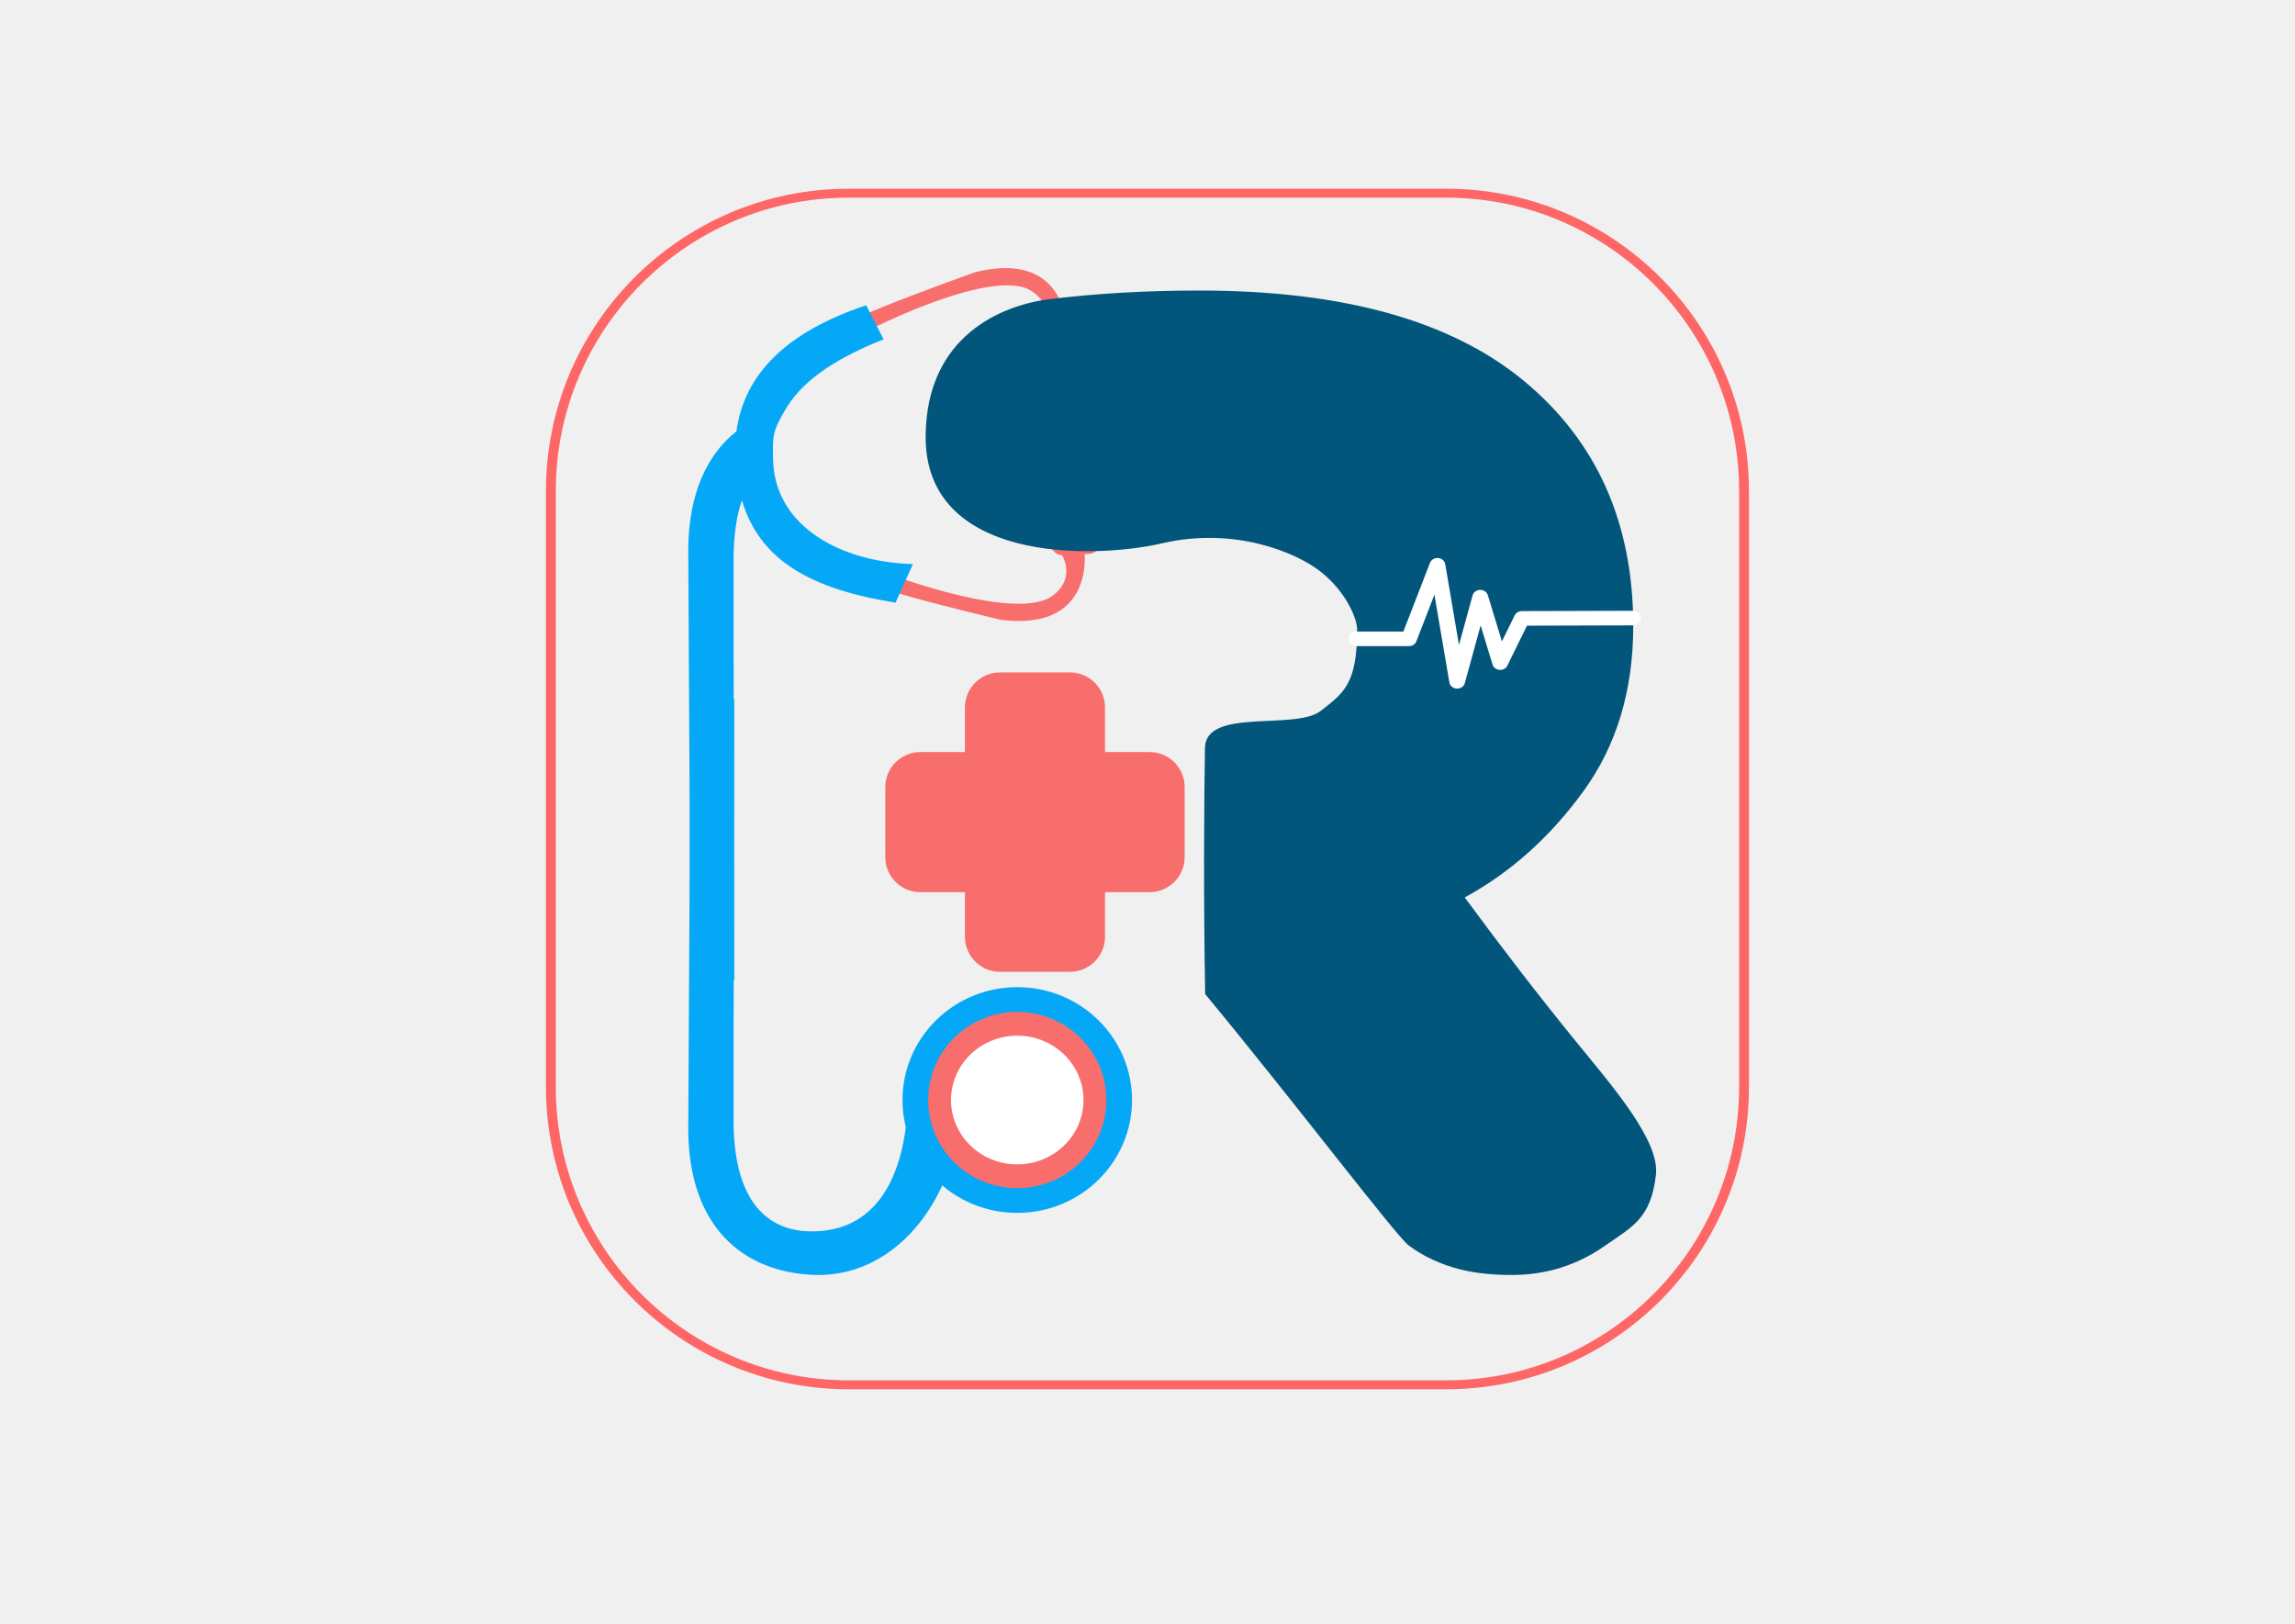
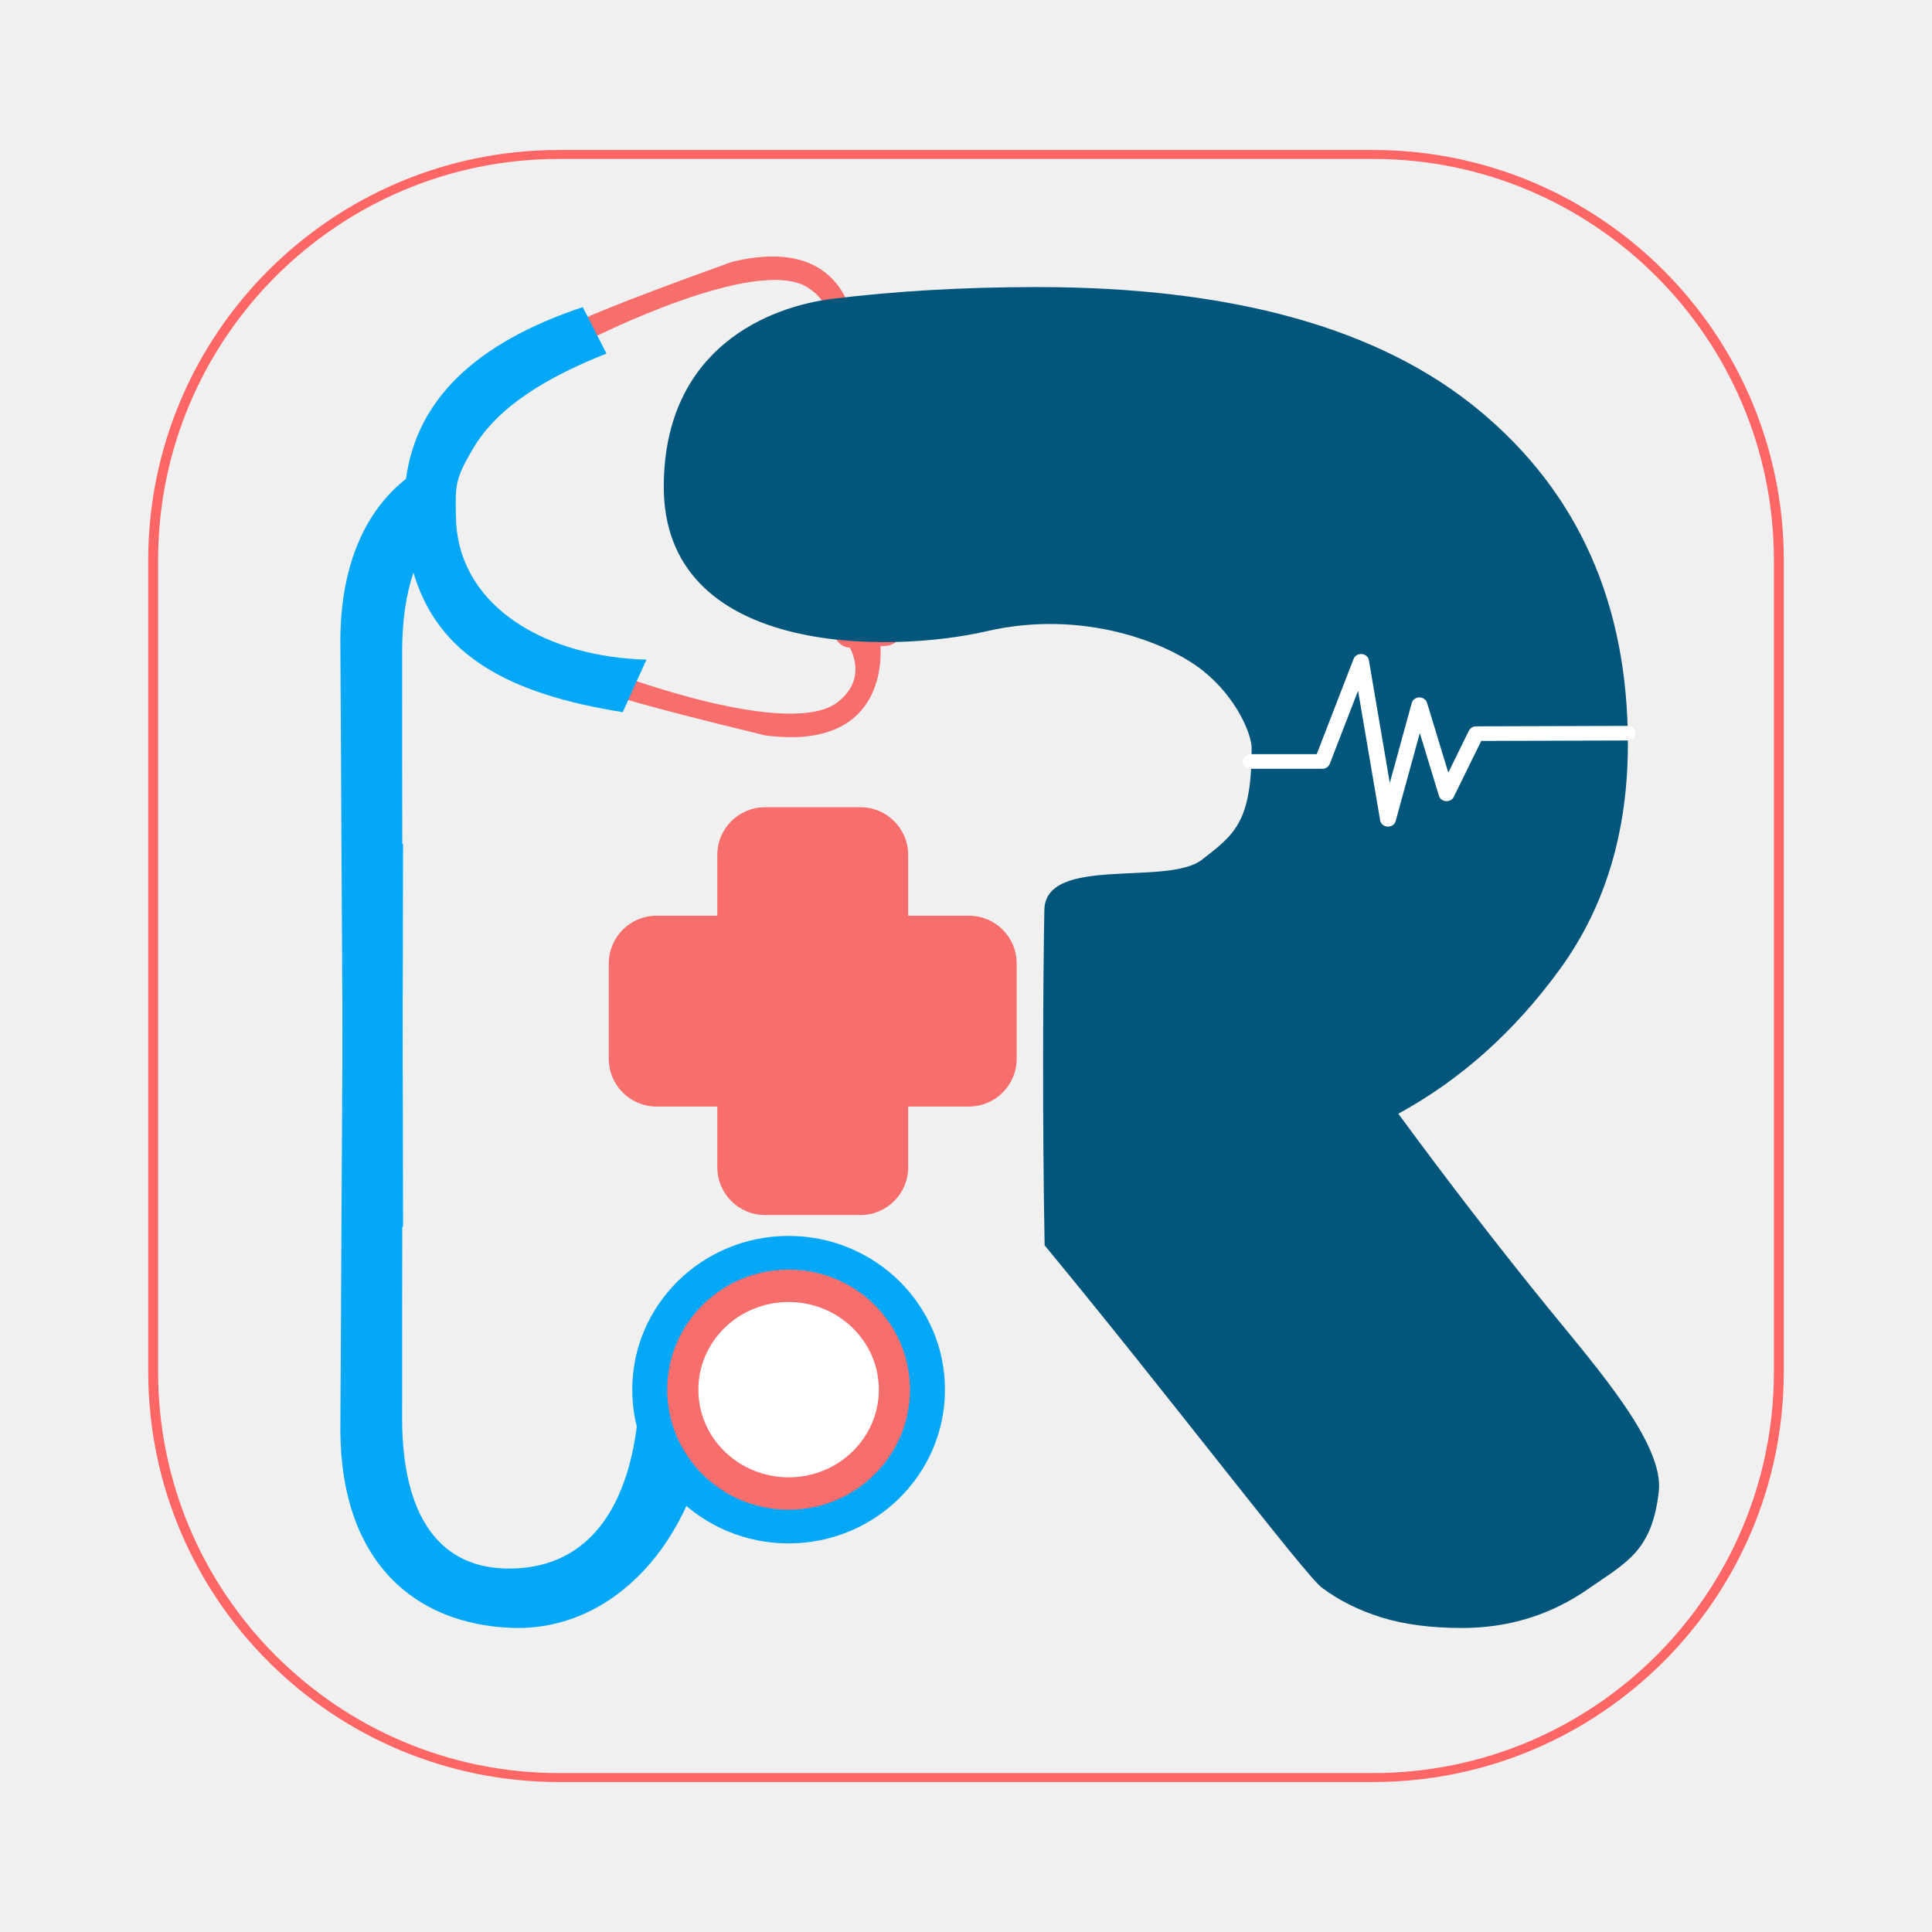
- <svg xmlns="http://www.w3.org/2000/svg" width="100%" height="100%" viewBox="0 0 3508 2481" version="1.1" xml:space="preserve" style="fill-rule:evenodd;clip-rule:evenodd;stroke-linecap:round;stroke-linejoin:round;stroke-miterlimit:1.5;">
-   <g transform="matrix(2.03707,0,0,2.03707,-373.464,-1252.57)">
+ <svg xmlns="http://www.w3.org/2000/svg" width="100%" height="100%" viewBox="0 0 1024 1024" version="1.1" xml:space="preserve" style="fill-rule:evenodd;clip-rule:evenodd;stroke-linecap:round;stroke-linejoin:round;stroke-miterlimit:1.5;">
+   <g transform="matrix(0.962398,0,0,0.962152,-493.074,-649.215)">
    <g transform="matrix(0.0554955,1.02039,-1.18527,0.0644631,2001.35,105.901)">
      <path d="M683.788,890.656L683.788,888.104C683.788,883.734 687.909,880.187 692.985,880.187L692.985,911.858C688.276,911.858 684.389,908.805 683.852,904.874C679.66,903.169 665.499,898.775 654.94,911.858C636.273,934.988 676.166,1012.97 676.166,1012.97L666.021,1017.71C666.021,1017.71 660.066,1006.35 639.135,946.288C627.389,892.358 675.261,890.555 683.788,890.656Z" style="fill:rgb(248,110,108);" />
    </g>
    <g transform="matrix(-0.0554955,-1.02039,-1.18527,0.0644631,2090.84,1671.03)">
      <path d="M683.788,890.656L683.788,888.104C683.788,883.734 687.909,880.187 692.985,880.187L692.985,911.858C688.276,911.858 684.389,908.805 683.852,904.874C679.66,903.169 665.499,898.775 654.94,911.858C636.273,934.988 676.166,1012.97 676.166,1012.97L666.021,1017.71C666.021,1017.71 660.066,1006.35 639.135,946.288C627.389,892.358 675.261,890.555 683.788,890.656Z" style="fill:rgb(248,110,108);" />
    </g>
    <g transform="matrix(1,0,0,1,-26.8935,-20.1779)">
-       <ellipse cx="1005.12" cy="916.82" rx="39.948" ry="36.619" style="fill:rgb(248,110,108);stroke:white;stroke-width:6.53px;" />
+       <ellipse cx="1005.12" cy="916.82" rx="39.948" ry="36.619" style="fill:rgb(248,110,108);stroke:white;stroke-width:4.8px;" />
    </g>
    <g transform="matrix(0.0787827,0.996892,-0.996892,0.0787827,1817.79,107.264)">
      <path d="M743.45,1143.98C700.898,1134.75 672.022,1100.63 656.81,1039.48L683.343,1028.48C693.685,1061.97 707.51,1090.03 729.229,1105.48C745.769,1117.25 749.099,1117.13 765.865,1118.2C767.217,1118.29 768.589,1118.34 769.982,1118.36C817.023,1119.08 847.406,1074.07 853.178,1019.81L880.987,1035.11C866.023,1097.32 841.569,1134.21 795.3,1143.95C806.775,1148.94 820.859,1152.12 837.211,1153.53C859.567,1155.46 1154.1,1178.06 1154.1,1178.06L1149.84,1210.64C1149.84,1210.64 843.741,1188.02 828.76,1187C787.027,1183.37 759.081,1167.32 743.45,1143.98Z" style="fill:rgb(5,168,247);" />
    </g>
    <g transform="matrix(1,0,0,1,27.4681,422.339)">
      <path d="M706.33,1035.11C706.702,1086.72 726.3,1117.35 766.859,1116.48C809.81,1115.56 831.517,1081.91 836.314,1031.71C847.442,1024.75 867.167,1026.91 876.06,1035.11C867.506,1101.48 822.841,1151.18 766.859,1149.16C713.282,1147.22 672.868,1112.94 672.301,1040.9C672.46,1025.89 674.025,718.962 674.025,718.962L706.843,717.279C706.843,717.279 706.169,1012.68 706.33,1035.11Z" style="fill:rgb(5,168,247);" />
    </g>
    <g transform="matrix(1.22931,0,0,1.10617,-246.031,-157.762)">
      <ellipse cx="970.201" cy="1444.66" rx="70.048" ry="76.564" style="fill:rgb(5,168,247);" />
    </g>
    <g transform="matrix(0.954139,0,0,0.863746,20.9365,192.459)">
      <ellipse cx="970.201" cy="1444.66" rx="70.048" ry="76.564" style="fill:rgb(248,110,108);" />
    </g>
    <g transform="matrix(0.709546,0,0,0.630646,258.241,529.21)">
      <ellipse cx="970.201" cy="1444.66" rx="70.048" ry="76.564" style="fill:white;" />
    </g>
    <g transform="matrix(1.12189,0,0,1,-124.512,38.5808)">
      <path d="M919.772,1245.73L889.938,1245.73C877.008,1245.73 866.511,1233.96 866.511,1219.45L866.511,1166.89C866.511,1152.38 877.008,1140.61 889.938,1140.61L919.772,1140.61L919.772,1107.13C919.772,1092.63 930.269,1080.85 943.198,1080.85L990.052,1080.85C1002.98,1080.85 1013.48,1092.63 1013.48,1107.13L1013.48,1140.61L1043.31,1140.61C1056.24,1140.61 1066.74,1152.38 1066.74,1166.89L1066.74,1219.45C1066.74,1233.96 1056.24,1245.73 1043.31,1245.73L1013.48,1245.73L1013.48,1279.2C1013.48,1293.71 1002.98,1305.49 990.052,1305.49L943.198,1305.49C930.269,1305.49 919.772,1293.71 919.772,1279.2L919.772,1245.73Z" style="fill:rgb(248,110,108);" />
    </g>
    <g transform="matrix(1.21488,0,0,1.21488,-193.346,-324.957)">
      <path d="M881.771,1042.81C882.284,980.526 929.534,961.886 958.441,958.353C987.349,954.82 1018.18,953.053 1050.94,953.053C1139.6,953.053 1206.4,971.682 1251.37,1008.94C1296.34,1046.2 1318.82,1096.63 1318.82,1160.22C1318.82,1200.05 1308.54,1234.1 1287.99,1262.36C1267.43,1290.63 1243.02,1312.47 1214.75,1327.89C1237.88,1359.36 1260.68,1388.91 1283.17,1416.54C1305.65,1444.16 1335.18,1477.88 1332.84,1499.08C1329.83,1526.33 1318.02,1531.36 1301,1543.25C1283.97,1555.13 1264.86,1561.07 1243.66,1561.07C1229.53,1561.07 1217.32,1559.47 1207.05,1556.26C1196.77,1553.05 1187.77,1548.55 1180.07,1542.77C1172.36,1536.99 1109.33,1453.93 1054.42,1387.58C1053.34,1329.63 1053.72,1267.12 1054.29,1235.51C1054.74,1210.5 1110.11,1224.91 1125.77,1212.69C1140.31,1201.34 1148.27,1195.95 1148.27,1162.15C1148.27,1156.08 1141.77,1139.44 1126.04,1126.91C1110.3,1114.39 1071.94,1098.99 1028.23,1109.09C983.841,1119.35 881.13,1120.6 881.771,1042.81Z" style="fill:rgb(2,86,123);" />
    </g>
    <g transform="matrix(1.3761,0,-5.89806e-17,1.27087,-200.655,-287.549)">
-       <path d="M1018.66,1087.26L1047.32,1087.26L1062.84,1043.85L1073.61,1112.34L1086.19,1062.67L1097.05,1101.31L1108.89,1075.2L1169.54,1075.01" style="fill:none;stroke:white;stroke-width:8.61px;" />
+       <path d="M1018.66,1087.26L1047.32,1087.26L1062.84,1043.85L1073.61,1112.34L1086.19,1062.67L1097.05,1101.31L1108.89,1075.2L1169.54,1075.01" style="fill:none;stroke:white;stroke-width:6.33px;" />
    </g>
    <g transform="matrix(0.945738,0,0,0.858612,13.1114,184.118)">
-       <path d="M1563.74,930.861L1563.74,1451.53C1563.74,1595.22 1457.83,1711.87 1327.38,1711.87L853.414,1711.87C722.967,1711.87 617.061,1595.22 617.061,1451.53L617.061,930.861C617.061,787.178 722.967,670.525 853.414,670.525L1327.38,670.525C1457.83,670.525 1563.74,787.178 1563.74,930.861Z" style="fill:none;stroke:rgb(255,103,103);stroke-width:7.83px;" />
+       <path d="M1563.74,930.861L1563.74,1451.53C1563.74,1595.22 1457.86,1711.87 1327.44,1711.87L853.353,1711.87C722.94,1711.87 617.061,1595.22 617.061,1451.53L617.061,930.861C617.061,787.178 722.94,670.525 853.353,670.525L1327.44,670.525C1457.86,670.525 1563.74,787.178 1563.74,930.861Z" style="fill:none;stroke:rgb(255,103,103);stroke-width:5.75px;" />
    </g>
  </g>
</svg>
